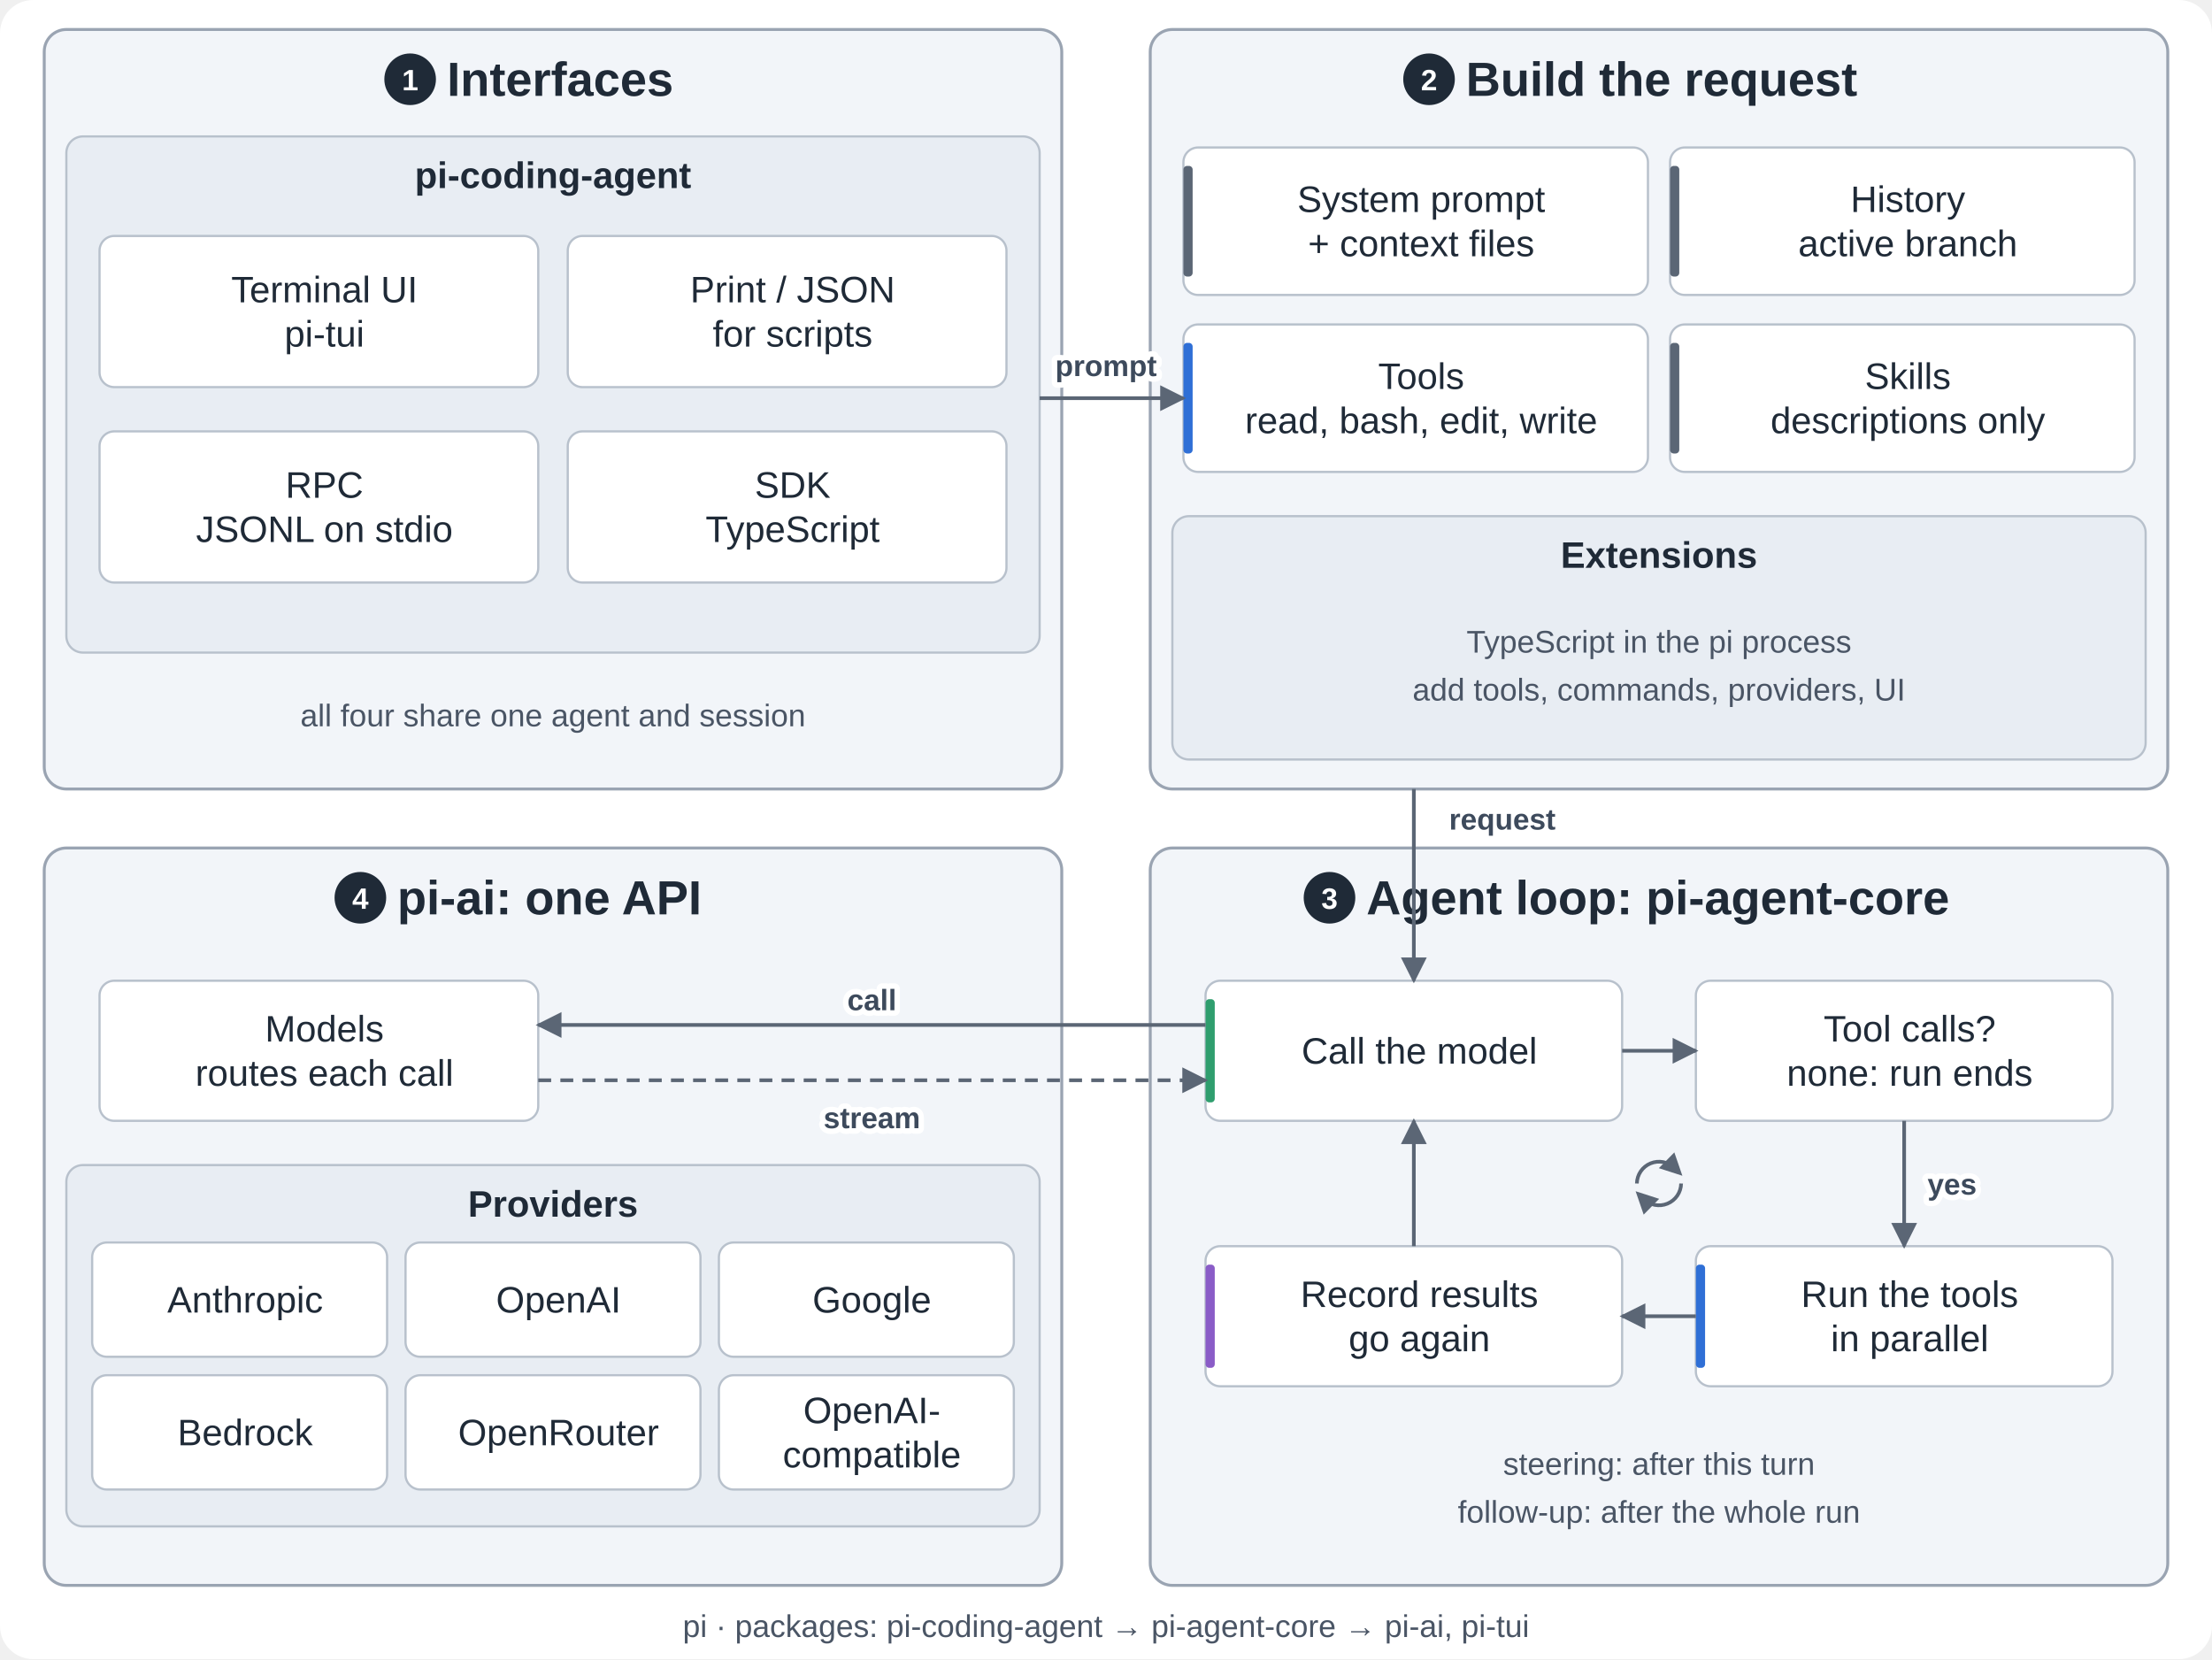
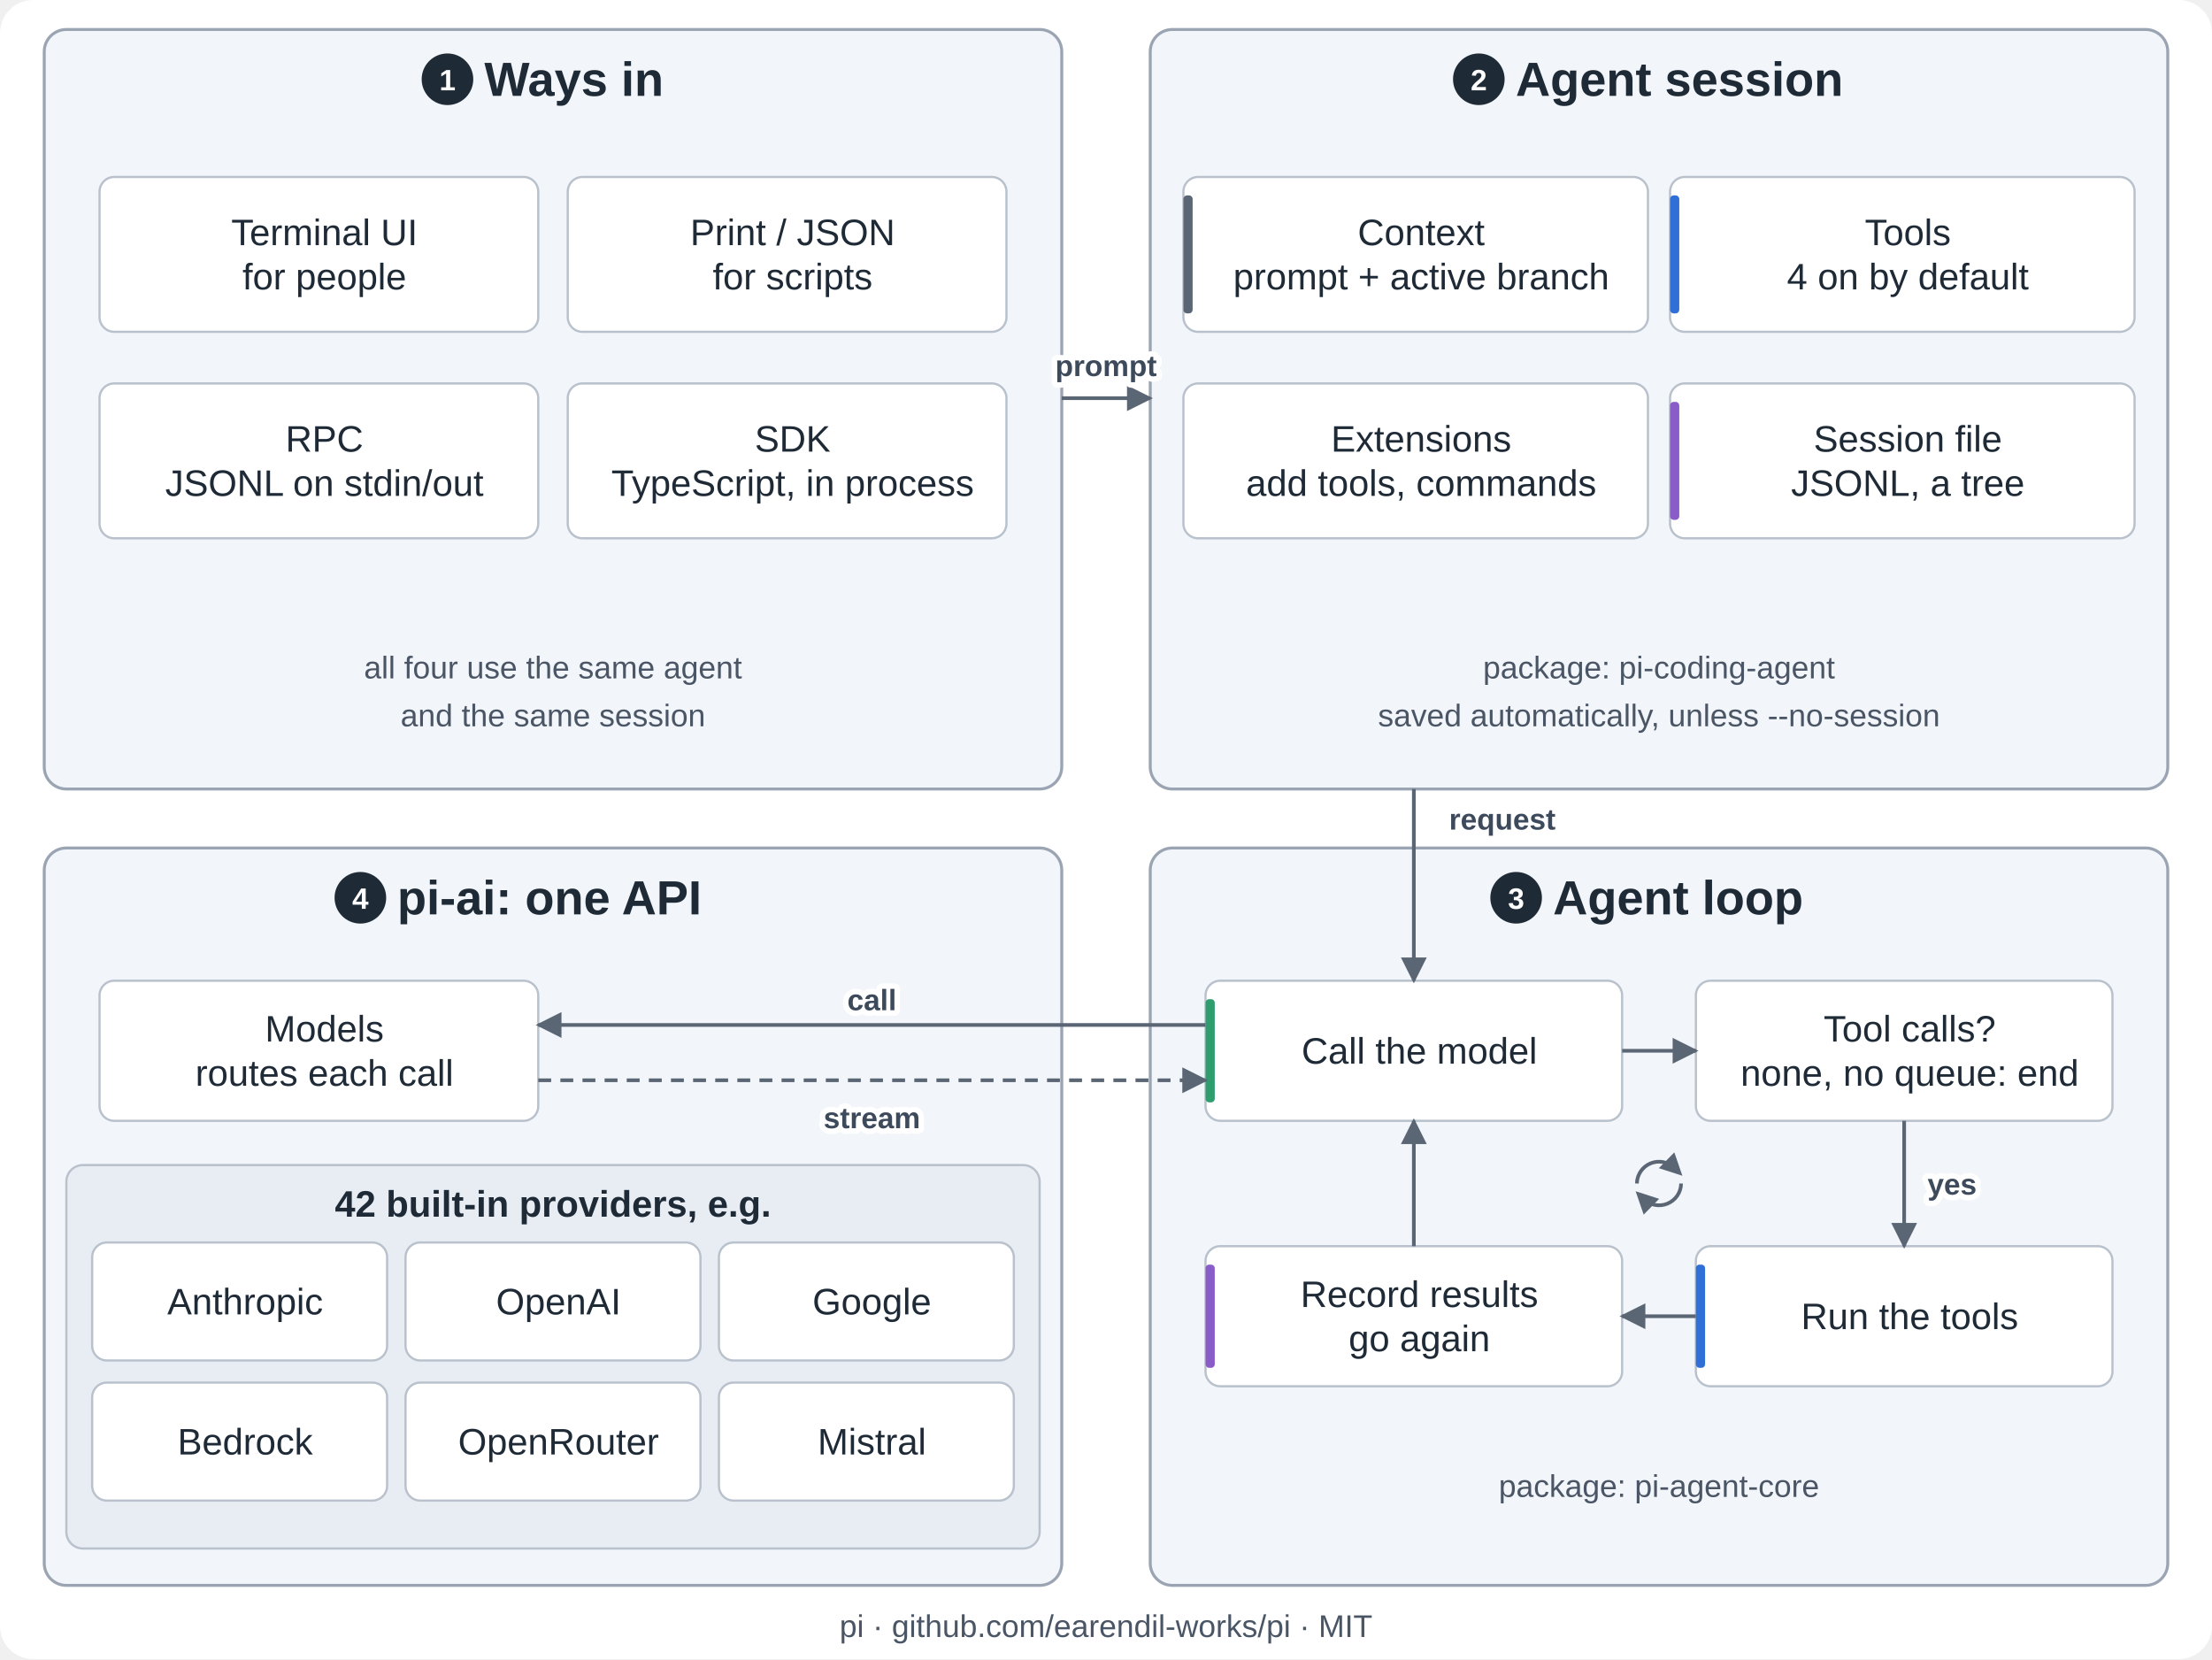
<svg xmlns="http://www.w3.org/2000/svg" viewBox="0 0 1200 900" width="1200" height="900" role="img" aria-labelledby="t d">
  <defs>
    <marker id="arr" viewBox="0 0 10 10" refX="9" refY="5" markerWidth="7" markerHeight="7" orient="auto">
      <path d="M0 0L10 5L0 10z" fill="#5b6675" />
    </marker>
    <marker id="ca" viewBox="0 0 10 10" refX="5" refY="5" markerWidth="6" markerHeight="6" orient="auto">
      <path d="M0 0L10 5L0 10z" fill="#5b6675" />
    </marker>
  </defs>
  <style>
text{font-family:-apple-system,"Helvetica Neue",Arial,"PingFang SC",sans-serif;fill:#1f2a37}
.gt{font-size:26px;font-weight:700}
.st{font-size:20px;font-weight:700}
.ag{font-size:20px}
.q{font-size:18px;fill:#3d4a5c}
.lb{font-size:17px;fill:#4a5565}
.al{font-size:16px;font-weight:600;fill:#3d4a5c;paint-order:stroke;stroke:#ffffff;stroke-width:6px;stroke-linejoin:round}
.grp{fill:#f2f5f9;stroke:#9aa4b2;stroke-width:1.6}
.sub{fill:#e8edf3;stroke:#b8c1cc;stroke-width:1.2}
.agent{fill:#ffffff;stroke:#b8c1cc;stroke-width:1.2}
.human{fill:#d6e6fb;stroke:#9cbbe6;stroke-width:1.2}
.front{fill:#dcf0e0;stroke:#9ccfa8;stroke-width:1.2}
.flow{stroke:#5b6675;stroke-width:2;fill:none;marker-end:url(#arr)}
.back{stroke-dasharray:7 5}
.cyc{stroke:#5b6675;stroke-width:2;fill:none;marker-end:url(#ca)}
.num{fill:#1f2a37}
.numt{font-size:16px;font-weight:700;fill:#ffffff}
</style>
  <rect width="1200" height="900" rx="18" fill="#ffffff" />
  <rect x="24" y="16" width="552" height="412" rx="12" class="grp" />
-   <circle cx="222.5" cy="43" r="14" class="num" />
-   <text x="222.5" y="49" class="numt" text-anchor="middle">1</text>
-   <text x="242.5" y="52" class="gt" text-anchor="start">Interfaces</text>
-   <rect x="36" y="74" width="528" height="280" rx="9" class="sub" />
-   <text x="300.0" y="102" class="st" text-anchor="middle">pi-coding-agent</text>
-   <rect x="54" y="128" width="238" height="82" rx="8" class="agent" />
-   <text x="176.0" y="164.0" class="ag" text-anchor="middle">Terminal UI</text>
-   <text x="176.0" y="188.0" class="ag" text-anchor="middle">pi-tui</text>
-   <rect x="308" y="128" width="238" height="82" rx="8" class="agent" />
-   <text x="430.0" y="164.0" class="ag" text-anchor="middle">Print / JSON</text>
-   <text x="430.0" y="188.0" class="ag" text-anchor="middle">for scripts</text>
-   <rect x="54" y="234" width="238" height="82" rx="8" class="agent" />
-   <text x="176.0" y="270.0" class="ag" text-anchor="middle">RPC</text>
-   <text x="176.0" y="294.0" class="ag" text-anchor="middle">JSONL on stdio</text>
-   <rect x="308" y="234" width="238" height="82" rx="8" class="agent" />
-   <text x="430.0" y="270.0" class="ag" text-anchor="middle">SDK</text>
-   <text x="430.0" y="294.0" class="ag" text-anchor="middle">TypeScript</text>
-   <text x="300.0" y="394" class="lb" text-anchor="middle">all four share one agent and session</text>
+   <circle cx="242.75" cy="43" r="14" class="num" />
+   <text x="242.75" y="49" class="numt" text-anchor="middle">1</text>
+   <text x="262.75" y="52" class="gt" text-anchor="start">Ways in</text>
+   <rect x="54" y="96" width="238" height="84" rx="8" class="agent" />
+   <text x="176.0" y="133.0" class="ag" text-anchor="middle">Terminal UI</text>
+   <text x="176.0" y="157.0" class="ag" text-anchor="middle">for people</text>
+   <rect x="308" y="96" width="238" height="84" rx="8" class="agent" />
+   <text x="430.0" y="133.0" class="ag" text-anchor="middle">Print / JSON</text>
+   <text x="430.0" y="157.0" class="ag" text-anchor="middle">for scripts</text>
+   <rect x="54" y="208" width="238" height="84" rx="8" class="agent" />
+   <text x="176.0" y="245.0" class="ag" text-anchor="middle">RPC</text>
+   <text x="176.0" y="269.0" class="ag" text-anchor="middle">JSONL on stdin/out</text>
+   <rect x="308" y="208" width="238" height="84" rx="8" class="agent" />
+   <text x="430.0" y="245.0" class="ag" text-anchor="middle">SDK</text>
+   <text x="430.0" y="269.0" class="ag" text-anchor="middle">TypeScript, in process</text>
+   <text x="300.0" y="368" class="lb" text-anchor="middle">all four use the same agent</text>
+   <text x="300.0" y="394" class="lb" text-anchor="middle">and the same session</text>
  <rect x="624" y="16" width="552" height="412" rx="12" class="grp" />
-   <circle cx="775.25" cy="43" r="14" class="num" />
-   <text x="775.25" y="49" class="numt" text-anchor="middle">2</text>
-   <text x="795.25" y="52" class="gt" text-anchor="start">Build the request</text>
-   <rect x="642" y="80" width="252" height="80" rx="8" class="agent" />
-   <rect x="642" y="90" width="5" height="60" rx="2" fill="#5b6675" />
-   <text x="771.0" y="115.0" class="ag" text-anchor="middle">System prompt</text>
-   <text x="771.0" y="139.0" class="ag" text-anchor="middle">+ context files</text>
-   <rect x="906" y="80" width="252" height="80" rx="8" class="agent" />
-   <rect x="906" y="90" width="5" height="60" rx="2" fill="#5b6675" />
-   <text x="1035.0" y="115.0" class="ag" text-anchor="middle">History</text>
-   <text x="1035.0" y="139.0" class="ag" text-anchor="middle">active branch</text>
-   <rect x="642" y="176" width="252" height="80" rx="8" class="agent" />
-   <rect x="642" y="186" width="5" height="60" rx="2" fill="#2f6fd6" />
-   <text x="771.0" y="211.0" class="ag" text-anchor="middle">Tools</text>
-   <text x="771.0" y="235.0" class="ag" text-anchor="middle">read, bash, edit, write</text>
-   <rect x="906" y="176" width="252" height="80" rx="8" class="agent" />
-   <rect x="906" y="186" width="5" height="60" rx="2" fill="#5b6675" />
-   <text x="1035.0" y="211.0" class="ag" text-anchor="middle">Skills</text>
-   <text x="1035.0" y="235.0" class="ag" text-anchor="middle">descriptions only</text>
-   <rect x="636" y="280" width="528" height="132" rx="9" class="sub" />
-   <text x="900.0" y="308" class="st" text-anchor="middle">Extensions</text>
-   <text x="900.0" y="354" class="lb" text-anchor="middle">TypeScript in the pi process</text>
-   <text x="900.0" y="380" class="lb" text-anchor="middle">add tools, commands, providers, UI</text>
+   <circle cx="802.25" cy="43" r="14" class="num" />
+   <text x="802.25" y="49" class="numt" text-anchor="middle">2</text>
+   <text x="822.25" y="52" class="gt" text-anchor="start">Agent session</text>
+   <rect x="642" y="96" width="252" height="84" rx="8" class="agent" />
+   <rect x="642" y="106" width="5" height="64" rx="2" fill="#5b6675" />
+   <text x="771.0" y="133.0" class="ag" text-anchor="middle">Context</text>
+   <text x="771.0" y="157.0" class="ag" text-anchor="middle">prompt + active branch</text>
+   <rect x="906" y="96" width="252" height="84" rx="8" class="agent" />
+   <rect x="906" y="106" width="5" height="64" rx="2" fill="#2f6fd6" />
+   <text x="1035.0" y="133.0" class="ag" text-anchor="middle">Tools</text>
+   <text x="1035.0" y="157.0" class="ag" text-anchor="middle">4 on by default</text>
+   <rect x="642" y="208" width="252" height="84" rx="8" class="agent" />
+   <text x="771.0" y="245.0" class="ag" text-anchor="middle">Extensions</text>
+   <text x="771.0" y="269.0" class="ag" text-anchor="middle">add tools, commands</text>
+   <rect x="906" y="208" width="252" height="84" rx="8" class="agent" />
+   <rect x="906" y="218" width="5" height="64" rx="2" fill="#8a5cc7" />
+   <text x="1035.0" y="245.0" class="ag" text-anchor="middle">Session file</text>
+   <text x="1035.0" y="269.0" class="ag" text-anchor="middle">JSONL, a tree</text>
+   <text x="900.0" y="368" class="lb" text-anchor="middle">package: pi-coding-agent</text>
+   <text x="900.0" y="394" class="lb" text-anchor="middle">saved automatically, unless --no-session</text>
  <rect x="624" y="460" width="552" height="400" rx="12" class="grp" />
-   <circle cx="721.25" cy="487" r="14" class="num" />
-   <text x="721.25" y="493" class="numt" text-anchor="middle">3</text>
-   <text x="741.25" y="496" class="gt" text-anchor="start">Agent loop: pi-agent-core</text>
+   <circle cx="822.5" cy="487" r="14" class="num" />
+   <text x="822.5" y="493" class="numt" text-anchor="middle">3</text>
+   <text x="842.5" y="496" class="gt" text-anchor="start">Agent loop</text>
  <rect x="654" y="532" width="226" height="76" rx="8" class="agent" />
  <rect x="654" y="542" width="5" height="56" rx="2" fill="#2f9e6e" />
  <text x="770.0" y="577.0" class="ag" text-anchor="middle">Call the model</text>
  <rect x="920" y="532" width="226" height="76" rx="8" class="agent" />
  <text x="1036.0" y="565.0" class="ag" text-anchor="middle">Tool calls?</text>
-   <text x="1036.0" y="589.0" class="ag" text-anchor="middle">none: run ends</text>
+   <text x="1036.0" y="589.0" class="ag" text-anchor="middle">none, no queue: end</text>
  <rect x="920" y="676" width="226" height="76" rx="8" class="agent" />
  <rect x="920" y="686" width="5" height="56" rx="2" fill="#2f6fd6" />
-   <text x="1036.0" y="709.0" class="ag" text-anchor="middle">Run the tools</text>
-   <text x="1036.0" y="733.0" class="ag" text-anchor="middle">in parallel</text>
+   <text x="1036.0" y="721.0" class="ag" text-anchor="middle">Run the tools</text>
  <rect x="654" y="676" width="226" height="76" rx="8" class="agent" />
  <rect x="654" y="686" width="5" height="56" rx="2" fill="#8a5cc7" />
  <text x="770.0" y="709.0" class="ag" text-anchor="middle">Record results</text>
  <text x="770.0" y="733.0" class="ag" text-anchor="middle">go again</text>
  <path d="M880 570.0H920" class="flow" />
  <path d="M1033.0 608V676" class="flow" />
  <text x="1059.0" y="648" class="al" text-anchor="middle">yes</text>
  <path d="M920 714.0H880" class="flow" />
  <path d="M767.0 676V608" class="flow" />
  <path d="M888.0 642 A12 12 0 0 1 908.4 633.6" class="cyc" />
  <path d="M912.0 642 A12 12 0 0 1 891.6 650.4" class="cyc" />
-   <text x="900.0" y="800" class="lb" text-anchor="middle">steering: after this turn</text>
-   <text x="900.0" y="826" class="lb" text-anchor="middle">follow-up: after the whole run</text>
+   <text x="900.0" y="812" class="lb" text-anchor="middle">package: pi-agent-core</text>
  <rect x="24" y="460" width="552" height="400" rx="12" class="grp" />
  <circle cx="195.5" cy="487" r="14" class="num" />
  <text x="195.5" y="493" class="numt" text-anchor="middle">4</text>
  <text x="215.5" y="496" class="gt" text-anchor="start">pi-ai: one API</text>
  <rect x="54" y="532" width="238" height="76" rx="8" class="agent" />
  <text x="176.0" y="565.0" class="ag" text-anchor="middle">Models</text>
  <text x="176.0" y="589.0" class="ag" text-anchor="middle">routes each call</text>
-   <rect x="36" y="632" width="528" height="196" rx="9" class="sub" />
-   <text x="300.0" y="660" class="st" text-anchor="middle">Providers</text>
-   <rect x="50" y="674" width="160" height="62" rx="8" class="agent" />
-   <text x="133.0" y="712.0" class="ag" text-anchor="middle">Anthropic</text>
-   <rect x="220" y="674" width="160" height="62" rx="8" class="agent" />
-   <text x="303.0" y="712.0" class="ag" text-anchor="middle">OpenAI</text>
-   <rect x="390" y="674" width="160" height="62" rx="8" class="agent" />
-   <text x="473.0" y="712.0" class="ag" text-anchor="middle">Google</text>
-   <rect x="50" y="746" width="160" height="62" rx="8" class="agent" />
-   <text x="133.0" y="784.0" class="ag" text-anchor="middle">Bedrock</text>
-   <rect x="220" y="746" width="160" height="62" rx="8" class="agent" />
-   <text x="303.0" y="784.0" class="ag" text-anchor="middle">OpenRouter</text>
-   <rect x="390" y="746" width="160" height="62" rx="8" class="agent" />
-   <text x="473.0" y="772.0" class="ag" text-anchor="middle">OpenAI-</text>
-   <text x="473.0" y="796.0" class="ag" text-anchor="middle">compatible</text>
-   <path d="M564 216H642" class="flow" />
+   <rect x="36" y="632" width="528" height="208" rx="9" class="sub" />
+   <text x="300.0" y="660" class="st" text-anchor="middle">42 built-in providers, e.g.</text>
+   <rect x="50" y="674" width="160" height="64" rx="8" class="agent" />
+   <text x="133.0" y="713.0" class="ag" text-anchor="middle">Anthropic</text>
+   <rect x="220" y="674" width="160" height="64" rx="8" class="agent" />
+   <text x="303.0" y="713.0" class="ag" text-anchor="middle">OpenAI</text>
+   <rect x="390" y="674" width="160" height="64" rx="8" class="agent" />
+   <text x="473.0" y="713.0" class="ag" text-anchor="middle">Google</text>
+   <rect x="50" y="750" width="160" height="64" rx="8" class="agent" />
+   <text x="133.0" y="789.0" class="ag" text-anchor="middle">Bedrock</text>
+   <rect x="220" y="750" width="160" height="64" rx="8" class="agent" />
+   <text x="303.0" y="789.0" class="ag" text-anchor="middle">OpenRouter</text>
+   <rect x="390" y="750" width="160" height="64" rx="8" class="agent" />
+   <text x="473.0" y="789.0" class="ag" text-anchor="middle">Mistral</text>
+   <path d="M576 216H624" class="flow" />
  <text x="600" y="204" class="al" text-anchor="middle">prompt</text>
  <path d="M767.0 428V532" class="flow" />
  <text x="815.0" y="450" class="al" text-anchor="middle">request</text>
  <path d="M654 556H292" class="flow" />
  <text x="473.0" y="548" class="al" text-anchor="middle">call</text>
  <path d="M292 586H654" class="flow back" />
  <text x="473.0" y="612" class="al" text-anchor="middle">stream</text>
-   <text x="600" y="888" class="lb" text-anchor="middle">pi · packages: pi-coding-agent → pi-agent-core → pi-ai, pi-tui</text>
+   <text x="600" y="888" class="lb" text-anchor="middle">pi · github.com/earendil-works/pi · MIT</text>
</svg>
